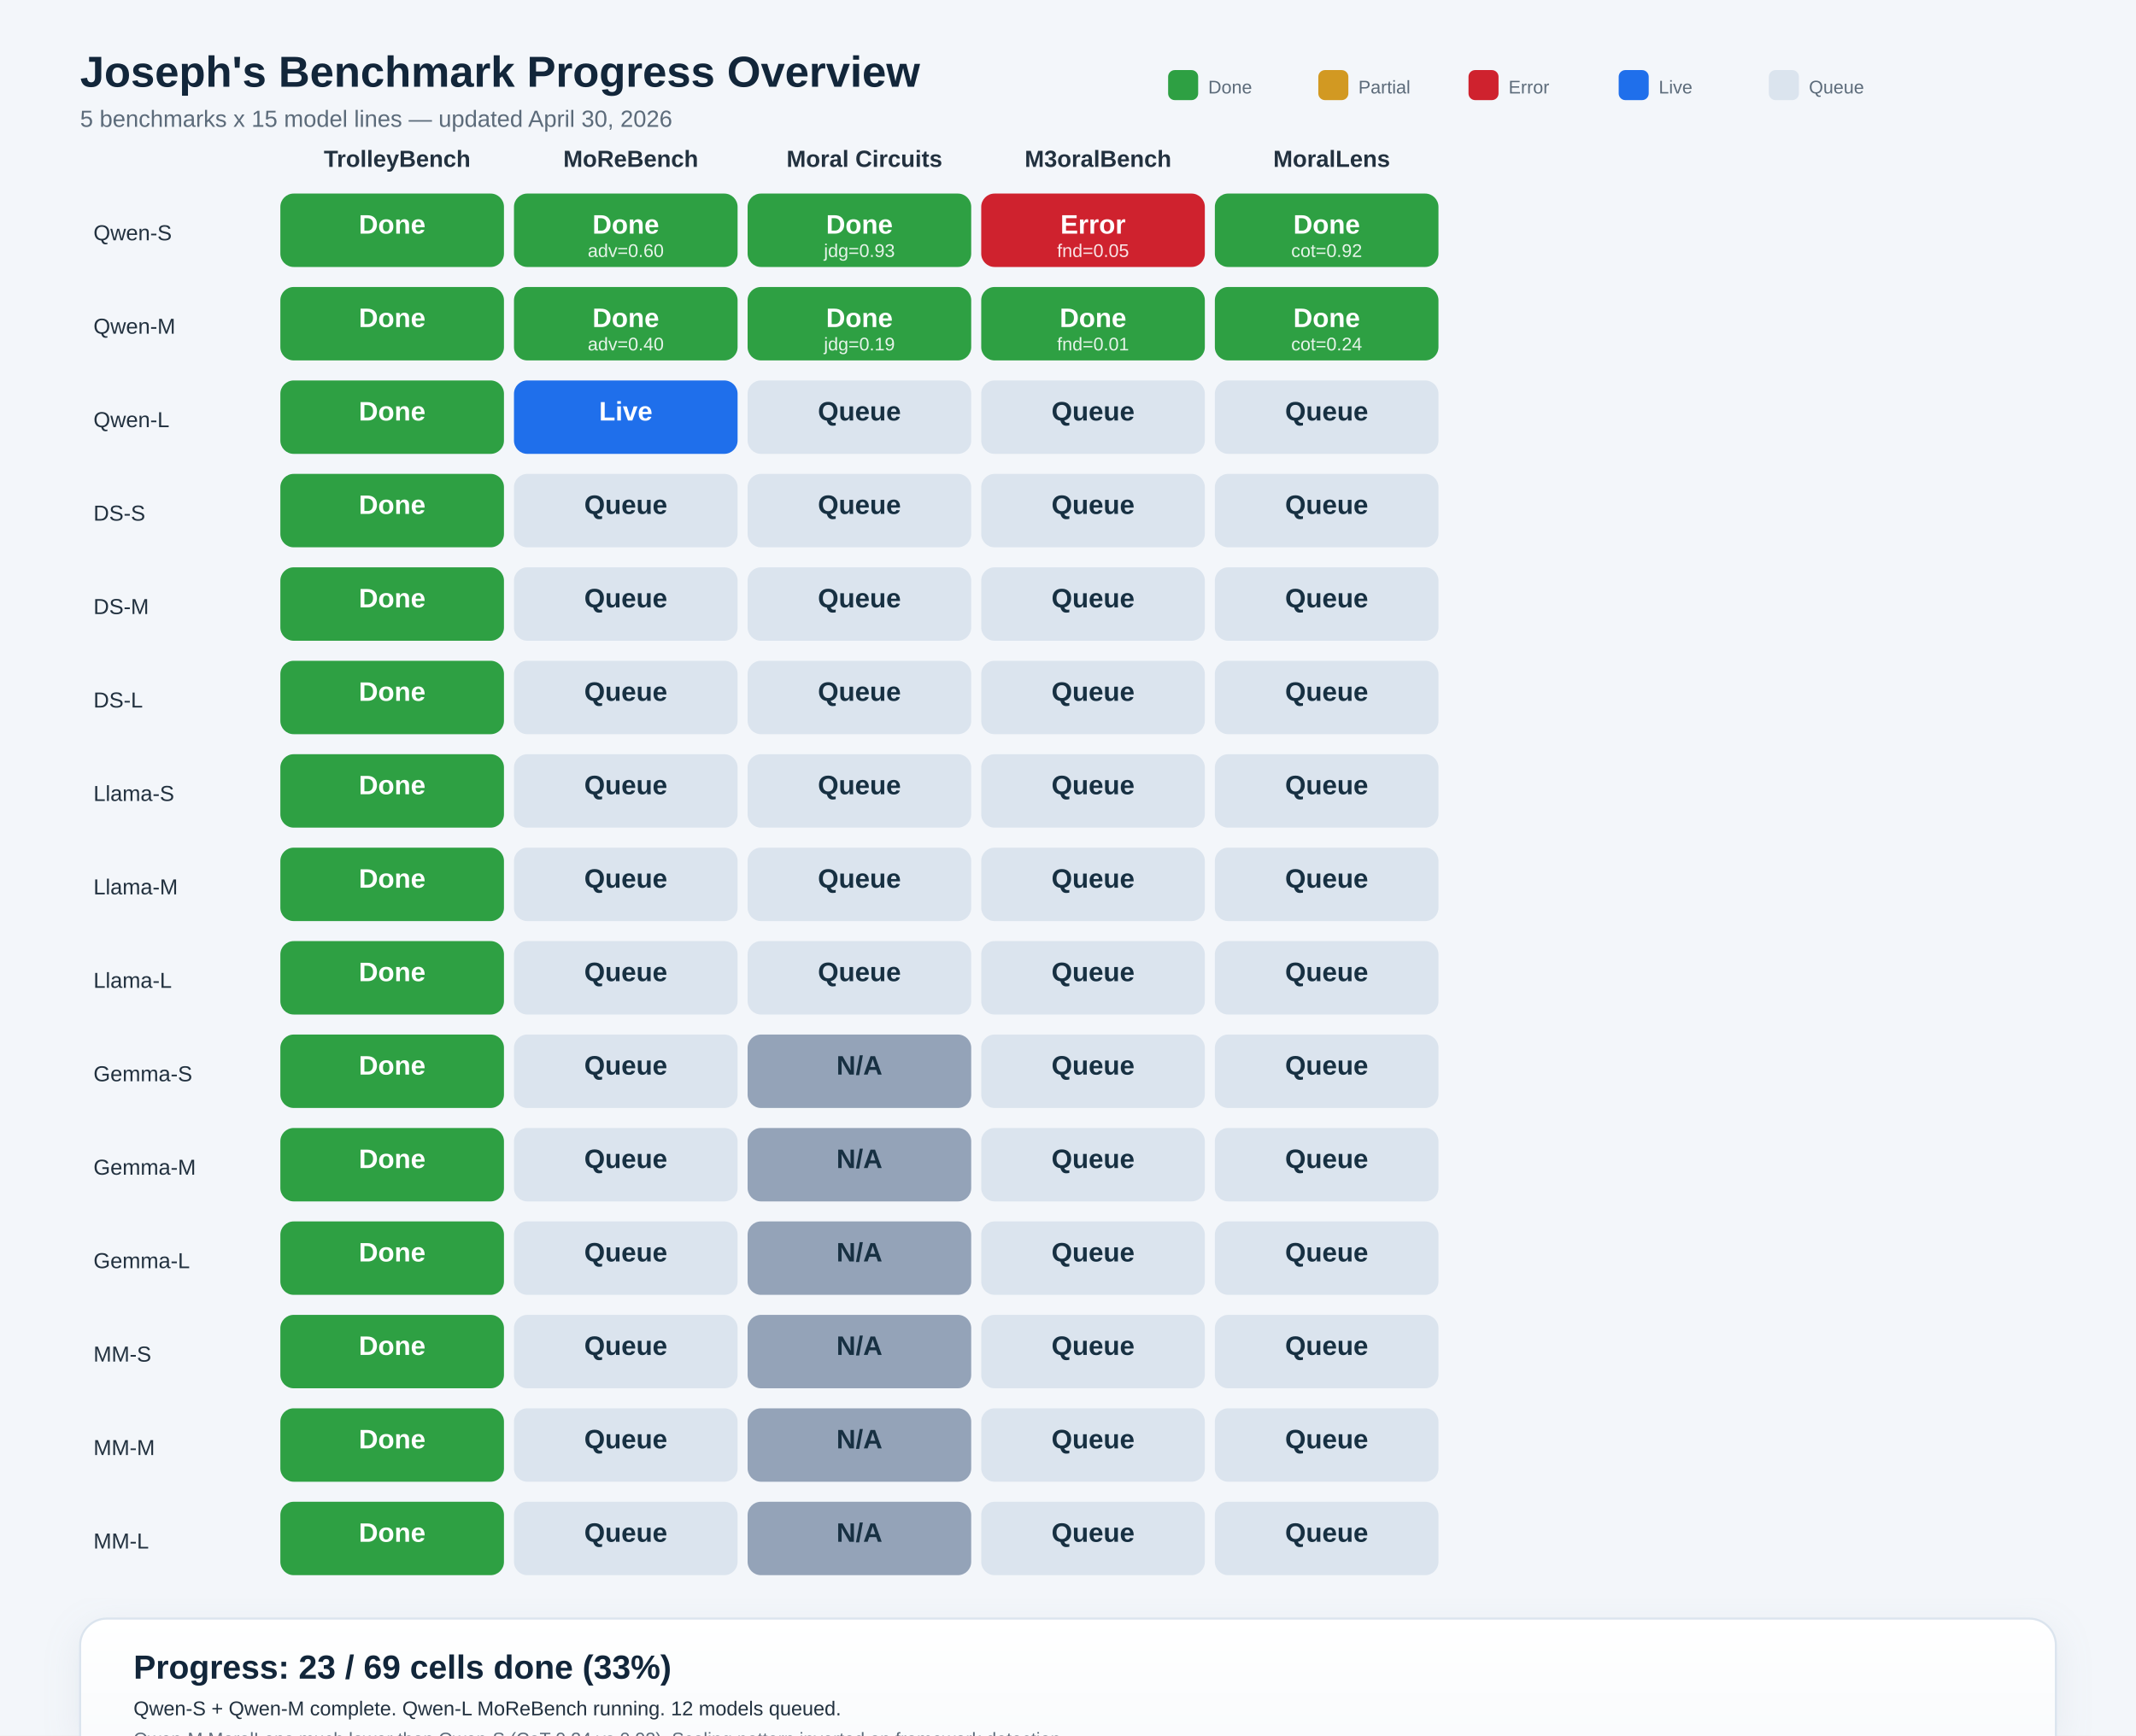
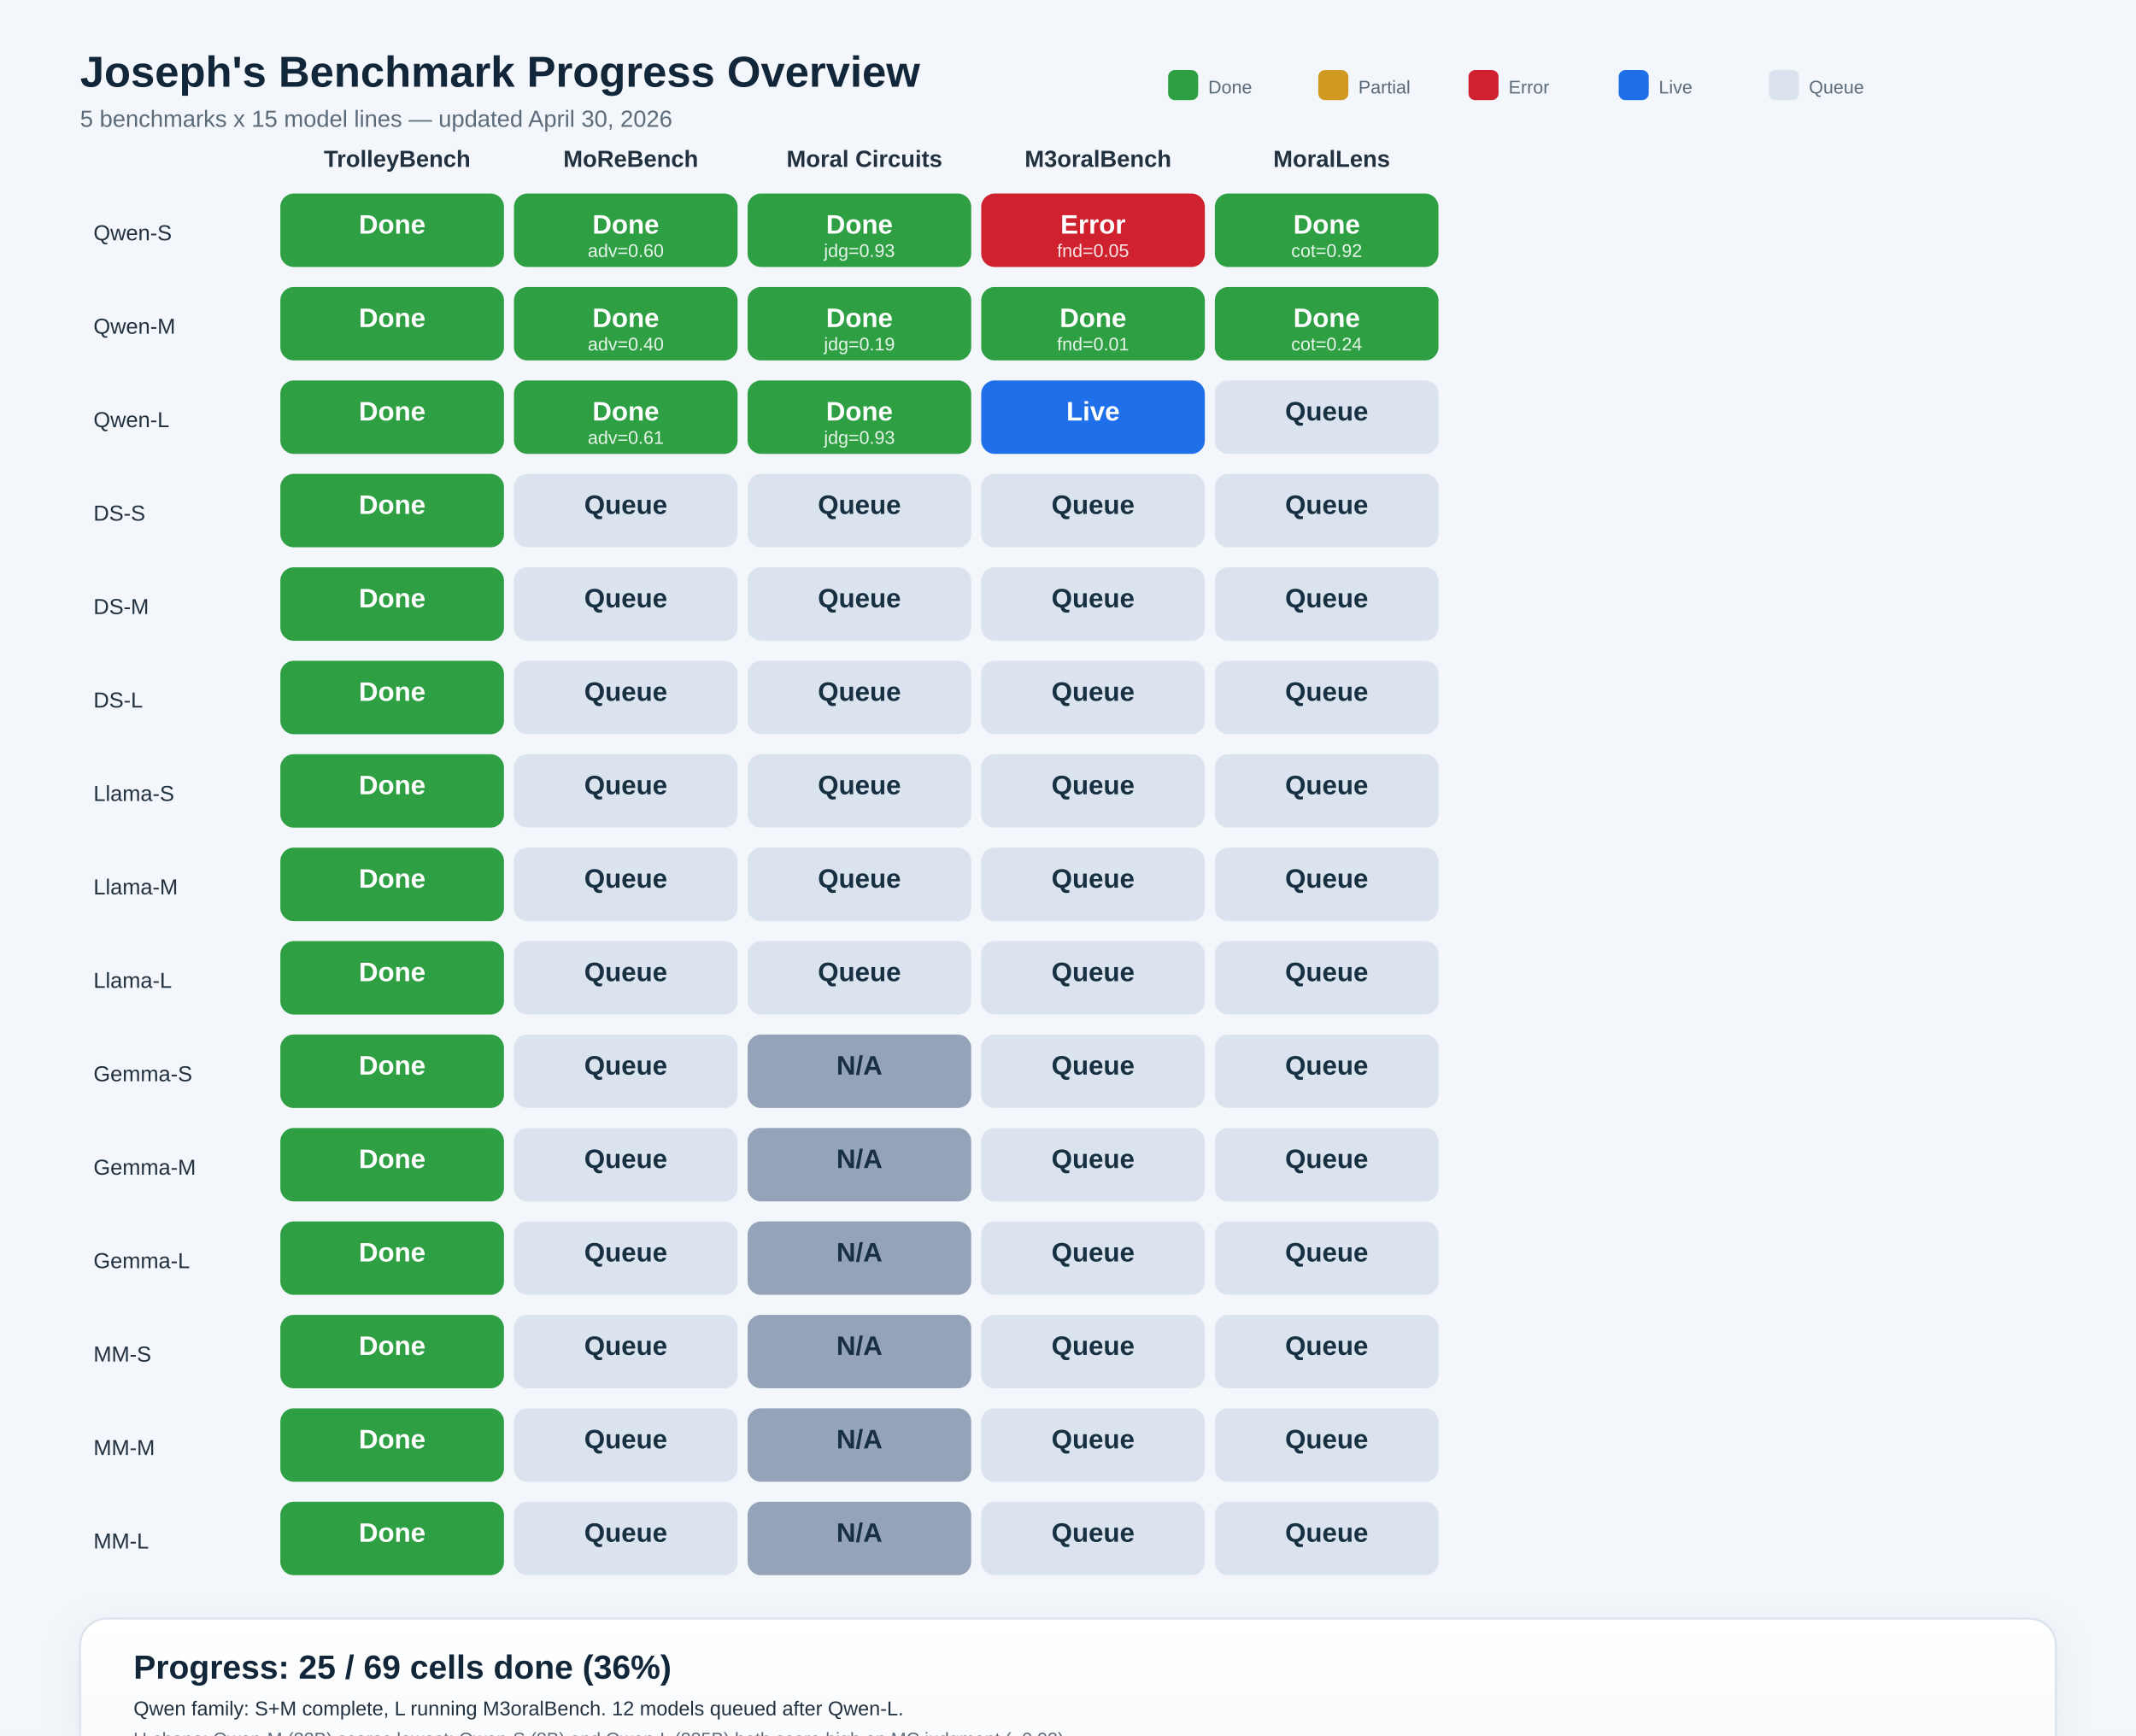
<svg xmlns="http://www.w3.org/2000/svg" width="1280" height="1040" viewBox="0 0 1280 1040" role="img">
  <defs>
    <linearGradient id="panelGradient" x1="0" x2="0" y1="0" y2="1">
      <stop offset="0%" stop-color="#ffffff" />
      <stop offset="100%" stop-color="#f8fafc" />
    </linearGradient>
    <pattern id="diagonalHatch" width="8" height="8" patternUnits="userSpaceOnUse" patternTransform="rotate(45)">
      <line x1="0" y1="0" x2="0" y2="8" stroke="#cdd6e1" stroke-width="3" />
    </pattern>
    <filter id="softShadow" x="-20%" y="-20%" width="140%" height="140%">
      <feDropShadow dx="0" dy="6" stdDeviation="10" flood-color="#9fb0c2" flood-opacity="0.18" />
    </filter>
    <style>
.canvas { fill: #f3f6fa; }
.title { font: 700 26px 'IBM Plex Sans', 'Helvetica Neue', Arial, sans-serif; fill: #12263a; }
.subtitle { font: 400 14px 'IBM Plex Sans', 'Helvetica Neue', Arial, sans-serif; fill: #5c6b7a; }
.axis { font: 600 14px 'IBM Plex Sans', 'Helvetica Neue', Arial, sans-serif; fill: #22313f; }
.label { font: 500 13px 'IBM Plex Sans', 'Helvetica Neue', Arial, sans-serif; fill: #22313f; }
.metric { font: 700 20px 'IBM Plex Sans', 'Helvetica Neue', Arial, sans-serif; fill: #12263a; }
.celltext { font: 700 16px 'IBM Plex Sans', 'Helvetica Neue', Arial, sans-serif; fill: #ffffff; }
.celltext-dark { font: 700 16px 'IBM Plex Sans', 'Helvetica Neue', Arial, sans-serif; fill: #173042; }
.cellsub { font: 500 11px 'IBM Plex Sans', 'Helvetica Neue', Arial, sans-serif; fill: rgba(255,255,255,0.88); }
.cellsub-dark { font: 600 11px 'IBM Plex Sans', 'Helvetica Neue', Arial, sans-serif; fill: #385062; }
.body { font: 500 12px 'IBM Plex Sans', 'Helvetica Neue', Arial, sans-serif; fill: #22313f; }
.small { font: 500 11px 'IBM Plex Sans', 'Helvetica Neue', Arial, sans-serif; fill: #5c6b7a; }
.tiny { font: 600 10px 'IBM Plex Sans', 'Helvetica Neue', Arial, sans-serif; fill: #6b7c8f; letter-spacing: 0.04em; }
.grid { fill: #ffffff; stroke: #d7dee6; stroke-width: 1.25; }
.panel { fill: url(#panelGradient); stroke: #dbe4ee; stroke-width: 1.25; filter: url(#softShadow); }
.subpanel { fill: #ffffff; stroke: #e2e8f0; stroke-width: 1; }
.legend-card { fill: #ffffff; stroke: #dbe4ee; stroke-width: 1; }
.guide { stroke: #d7dee6; stroke-width: 1; stroke-dasharray: 4 6; }
.baseline { stroke: #aab7c6; stroke-width: 1.1; }
.muted-cell { fill: #eef2f7; stroke: #d7dee6; stroke-width: 1; }
.muted-bar { fill: #ecf1f6; stroke: #d7dee6; stroke-width: 1; }
.outline { stroke: rgba(255,255,255,0.9); stroke-width: 1; }
</style>
  </defs>
  <rect class="canvas" width="1280" height="1040" rx="0" />
  <text class="title" x="48" y="52">Joseph's Benchmark Progress Overview</text>
  <text class="subtitle" x="48" y="76">5 benchmarks x 15 model lines — updated April 30, 2026</text>
  <rect x="700" y="42" width="18" height="18" rx="4" fill="#2ea043" />
  <text class="small" x="724" y="56">Done</text>
  <rect x="790" y="42" width="18" height="18" rx="4" fill="#d29922" />
  <text class="small" x="814" y="56">Partial</text>
  <rect x="880" y="42" width="18" height="18" rx="4" fill="#cf222e" />
  <text class="small" x="904" y="56">Error</text>
  <rect x="970" y="42" width="18" height="18" rx="4" fill="#1f6feb" />
  <text class="small" x="994" y="56">Live</text>
  <rect x="1060" y="42" width="18" height="18" rx="4" fill="#dbe4ee" />
  <text class="small" x="1084" y="56">Queue</text>
  <text class="axis" x="238" y="100" text-anchor="middle">TrolleyBench</text>
  <text class="axis" x="378" y="100" text-anchor="middle">MoReBench</text>
  <text class="axis" x="518" y="100" text-anchor="middle">Moral Circuits</text>
  <text class="axis" x="658" y="100" text-anchor="middle">M3oralBench</text>
  <text class="axis" x="798" y="100" text-anchor="middle">MoralLens</text>
  <text class="label" x="56" y="144">Qwen-S</text>
  <rect x="168" y="116" width="134" height="44" rx="8" fill="#2ea043" />
  <text class="celltext" x="235" y="140" text-anchor="middle">Done</text>
  <rect x="308" y="116" width="134" height="44" rx="8" fill="#2ea043" />
  <text class="celltext" x="375" y="140" text-anchor="middle">Done</text>
  <text class="cellsub" x="375" y="154" text-anchor="middle">adv=0.60</text>
  <rect x="448" y="116" width="134" height="44" rx="8" fill="#2ea043" />
  <text class="celltext" x="515" y="140" text-anchor="middle">Done</text>
  <text class="cellsub" x="515" y="154" text-anchor="middle">jdg=0.93</text>
  <rect x="588" y="116" width="134" height="44" rx="8" fill="#cf222e" />
  <text class="celltext" x="655" y="140" text-anchor="middle">Error</text>
  <text class="cellsub" x="655" y="154" text-anchor="middle">fnd=0.05</text>
  <rect x="728" y="116" width="134" height="44" rx="8" fill="#2ea043" />
  <text class="celltext" x="795" y="140" text-anchor="middle">Done</text>
  <text class="cellsub" x="795" y="154" text-anchor="middle">cot=0.92</text>
  <text class="label" x="56" y="200">Qwen-M</text>
  <rect x="168" y="172" width="134" height="44" rx="8" fill="#2ea043" />
  <text class="celltext" x="235" y="196" text-anchor="middle">Done</text>
  <rect x="308" y="172" width="134" height="44" rx="8" fill="#2ea043" />
  <text class="celltext" x="375" y="196" text-anchor="middle">Done</text>
  <text class="cellsub" x="375" y="210" text-anchor="middle">adv=0.40</text>
  <rect x="448" y="172" width="134" height="44" rx="8" fill="#2ea043" />
  <text class="celltext" x="515" y="196" text-anchor="middle">Done</text>
  <text class="cellsub" x="515" y="210" text-anchor="middle">jdg=0.19</text>
  <rect x="588" y="172" width="134" height="44" rx="8" fill="#2ea043" />
  <text class="celltext" x="655" y="196" text-anchor="middle">Done</text>
  <text class="cellsub" x="655" y="210" text-anchor="middle">fnd=0.01</text>
  <rect x="728" y="172" width="134" height="44" rx="8" fill="#2ea043" />
  <text class="celltext" x="795" y="196" text-anchor="middle">Done</text>
  <text class="cellsub" x="795" y="210" text-anchor="middle">cot=0.24</text>
  <text class="label" x="56" y="256">Qwen-L</text>
  <rect x="168" y="228" width="134" height="44" rx="8" fill="#2ea043" />
  <text class="celltext" x="235" y="252" text-anchor="middle">Done</text>
-   <rect x="308" y="228" width="134" height="44" rx="8" fill="#1f6feb" />
-   <text class="celltext" x="375" y="252" text-anchor="middle">Live</text>
-   <rect x="448" y="228" width="134" height="44" rx="8" fill="#dbe4ee" />
-   <text class="celltext-dark" x="515" y="252" text-anchor="middle">Queue</text>
-   <rect x="588" y="228" width="134" height="44" rx="8" fill="#dbe4ee" />
-   <text class="celltext-dark" x="655" y="252" text-anchor="middle">Queue</text>
+   <rect x="308" y="228" width="134" height="44" rx="8" fill="#2ea043" />
+   <text class="celltext" x="375" y="252" text-anchor="middle">Done</text>
+   <text class="cellsub" x="375" y="266" text-anchor="middle">adv=0.61</text>
+   <rect x="448" y="228" width="134" height="44" rx="8" fill="#2ea043" />
+   <text class="celltext" x="515" y="252" text-anchor="middle">Done</text>
+   <text class="cellsub" x="515" y="266" text-anchor="middle">jdg=0.93</text>
+   <rect x="588" y="228" width="134" height="44" rx="8" fill="#1f6feb" />
+   <text class="celltext" x="655" y="252" text-anchor="middle">Live</text>
  <rect x="728" y="228" width="134" height="44" rx="8" fill="#dbe4ee" />
  <text class="celltext-dark" x="795" y="252" text-anchor="middle">Queue</text>
  <text class="label" x="56" y="312">DS-S</text>
  <rect x="168" y="284" width="134" height="44" rx="8" fill="#2ea043" />
  <text class="celltext" x="235" y="308" text-anchor="middle">Done</text>
  <rect x="308" y="284" width="134" height="44" rx="8" fill="#dbe4ee" />
  <text class="celltext-dark" x="375" y="308" text-anchor="middle">Queue</text>
  <rect x="448" y="284" width="134" height="44" rx="8" fill="#dbe4ee" />
  <text class="celltext-dark" x="515" y="308" text-anchor="middle">Queue</text>
  <rect x="588" y="284" width="134" height="44" rx="8" fill="#dbe4ee" />
  <text class="celltext-dark" x="655" y="308" text-anchor="middle">Queue</text>
  <rect x="728" y="284" width="134" height="44" rx="8" fill="#dbe4ee" />
  <text class="celltext-dark" x="795" y="308" text-anchor="middle">Queue</text>
  <text class="label" x="56" y="368">DS-M</text>
  <rect x="168" y="340" width="134" height="44" rx="8" fill="#2ea043" />
  <text class="celltext" x="235" y="364" text-anchor="middle">Done</text>
  <rect x="308" y="340" width="134" height="44" rx="8" fill="#dbe4ee" />
  <text class="celltext-dark" x="375" y="364" text-anchor="middle">Queue</text>
  <rect x="448" y="340" width="134" height="44" rx="8" fill="#dbe4ee" />
  <text class="celltext-dark" x="515" y="364" text-anchor="middle">Queue</text>
  <rect x="588" y="340" width="134" height="44" rx="8" fill="#dbe4ee" />
  <text class="celltext-dark" x="655" y="364" text-anchor="middle">Queue</text>
  <rect x="728" y="340" width="134" height="44" rx="8" fill="#dbe4ee" />
  <text class="celltext-dark" x="795" y="364" text-anchor="middle">Queue</text>
  <text class="label" x="56" y="424">DS-L</text>
  <rect x="168" y="396" width="134" height="44" rx="8" fill="#2ea043" />
  <text class="celltext" x="235" y="420" text-anchor="middle">Done</text>
  <rect x="308" y="396" width="134" height="44" rx="8" fill="#dbe4ee" />
  <text class="celltext-dark" x="375" y="420" text-anchor="middle">Queue</text>
  <rect x="448" y="396" width="134" height="44" rx="8" fill="#dbe4ee" />
  <text class="celltext-dark" x="515" y="420" text-anchor="middle">Queue</text>
  <rect x="588" y="396" width="134" height="44" rx="8" fill="#dbe4ee" />
  <text class="celltext-dark" x="655" y="420" text-anchor="middle">Queue</text>
  <rect x="728" y="396" width="134" height="44" rx="8" fill="#dbe4ee" />
  <text class="celltext-dark" x="795" y="420" text-anchor="middle">Queue</text>
  <text class="label" x="56" y="480">Llama-S</text>
  <rect x="168" y="452" width="134" height="44" rx="8" fill="#2ea043" />
  <text class="celltext" x="235" y="476" text-anchor="middle">Done</text>
  <rect x="308" y="452" width="134" height="44" rx="8" fill="#dbe4ee" />
  <text class="celltext-dark" x="375" y="476" text-anchor="middle">Queue</text>
  <rect x="448" y="452" width="134" height="44" rx="8" fill="#dbe4ee" />
  <text class="celltext-dark" x="515" y="476" text-anchor="middle">Queue</text>
  <rect x="588" y="452" width="134" height="44" rx="8" fill="#dbe4ee" />
  <text class="celltext-dark" x="655" y="476" text-anchor="middle">Queue</text>
  <rect x="728" y="452" width="134" height="44" rx="8" fill="#dbe4ee" />
  <text class="celltext-dark" x="795" y="476" text-anchor="middle">Queue</text>
  <text class="label" x="56" y="536">Llama-M</text>
  <rect x="168" y="508" width="134" height="44" rx="8" fill="#2ea043" />
  <text class="celltext" x="235" y="532" text-anchor="middle">Done</text>
  <rect x="308" y="508" width="134" height="44" rx="8" fill="#dbe4ee" />
  <text class="celltext-dark" x="375" y="532" text-anchor="middle">Queue</text>
  <rect x="448" y="508" width="134" height="44" rx="8" fill="#dbe4ee" />
  <text class="celltext-dark" x="515" y="532" text-anchor="middle">Queue</text>
  <rect x="588" y="508" width="134" height="44" rx="8" fill="#dbe4ee" />
  <text class="celltext-dark" x="655" y="532" text-anchor="middle">Queue</text>
  <rect x="728" y="508" width="134" height="44" rx="8" fill="#dbe4ee" />
  <text class="celltext-dark" x="795" y="532" text-anchor="middle">Queue</text>
  <text class="label" x="56" y="592">Llama-L</text>
  <rect x="168" y="564" width="134" height="44" rx="8" fill="#2ea043" />
  <text class="celltext" x="235" y="588" text-anchor="middle">Done</text>
  <rect x="308" y="564" width="134" height="44" rx="8" fill="#dbe4ee" />
  <text class="celltext-dark" x="375" y="588" text-anchor="middle">Queue</text>
  <rect x="448" y="564" width="134" height="44" rx="8" fill="#dbe4ee" />
  <text class="celltext-dark" x="515" y="588" text-anchor="middle">Queue</text>
  <rect x="588" y="564" width="134" height="44" rx="8" fill="#dbe4ee" />
  <text class="celltext-dark" x="655" y="588" text-anchor="middle">Queue</text>
  <rect x="728" y="564" width="134" height="44" rx="8" fill="#dbe4ee" />
  <text class="celltext-dark" x="795" y="588" text-anchor="middle">Queue</text>
  <text class="label" x="56" y="648">Gemma-S</text>
  <rect x="168" y="620" width="134" height="44" rx="8" fill="#2ea043" />
  <text class="celltext" x="235" y="644" text-anchor="middle">Done</text>
  <rect x="308" y="620" width="134" height="44" rx="8" fill="#dbe4ee" />
  <text class="celltext-dark" x="375" y="644" text-anchor="middle">Queue</text>
  <rect x="448" y="620" width="134" height="44" rx="8" fill="#94a3b8" />
  <text class="celltext-dark" x="515" y="644" text-anchor="middle">N/A</text>
  <rect x="588" y="620" width="134" height="44" rx="8" fill="#dbe4ee" />
  <text class="celltext-dark" x="655" y="644" text-anchor="middle">Queue</text>
  <rect x="728" y="620" width="134" height="44" rx="8" fill="#dbe4ee" />
  <text class="celltext-dark" x="795" y="644" text-anchor="middle">Queue</text>
  <text class="label" x="56" y="704">Gemma-M</text>
  <rect x="168" y="676" width="134" height="44" rx="8" fill="#2ea043" />
  <text class="celltext" x="235" y="700" text-anchor="middle">Done</text>
  <rect x="308" y="676" width="134" height="44" rx="8" fill="#dbe4ee" />
  <text class="celltext-dark" x="375" y="700" text-anchor="middle">Queue</text>
  <rect x="448" y="676" width="134" height="44" rx="8" fill="#94a3b8" />
  <text class="celltext-dark" x="515" y="700" text-anchor="middle">N/A</text>
  <rect x="588" y="676" width="134" height="44" rx="8" fill="#dbe4ee" />
  <text class="celltext-dark" x="655" y="700" text-anchor="middle">Queue</text>
  <rect x="728" y="676" width="134" height="44" rx="8" fill="#dbe4ee" />
  <text class="celltext-dark" x="795" y="700" text-anchor="middle">Queue</text>
  <text class="label" x="56" y="760">Gemma-L</text>
  <rect x="168" y="732" width="134" height="44" rx="8" fill="#2ea043" />
  <text class="celltext" x="235" y="756" text-anchor="middle">Done</text>
  <rect x="308" y="732" width="134" height="44" rx="8" fill="#dbe4ee" />
  <text class="celltext-dark" x="375" y="756" text-anchor="middle">Queue</text>
  <rect x="448" y="732" width="134" height="44" rx="8" fill="#94a3b8" />
  <text class="celltext-dark" x="515" y="756" text-anchor="middle">N/A</text>
  <rect x="588" y="732" width="134" height="44" rx="8" fill="#dbe4ee" />
  <text class="celltext-dark" x="655" y="756" text-anchor="middle">Queue</text>
  <rect x="728" y="732" width="134" height="44" rx="8" fill="#dbe4ee" />
  <text class="celltext-dark" x="795" y="756" text-anchor="middle">Queue</text>
  <text class="label" x="56" y="816">MM-S</text>
  <rect x="168" y="788" width="134" height="44" rx="8" fill="#2ea043" />
  <text class="celltext" x="235" y="812" text-anchor="middle">Done</text>
  <rect x="308" y="788" width="134" height="44" rx="8" fill="#dbe4ee" />
  <text class="celltext-dark" x="375" y="812" text-anchor="middle">Queue</text>
  <rect x="448" y="788" width="134" height="44" rx="8" fill="#94a3b8" />
  <text class="celltext-dark" x="515" y="812" text-anchor="middle">N/A</text>
  <rect x="588" y="788" width="134" height="44" rx="8" fill="#dbe4ee" />
  <text class="celltext-dark" x="655" y="812" text-anchor="middle">Queue</text>
  <rect x="728" y="788" width="134" height="44" rx="8" fill="#dbe4ee" />
  <text class="celltext-dark" x="795" y="812" text-anchor="middle">Queue</text>
  <text class="label" x="56" y="872">MM-M</text>
  <rect x="168" y="844" width="134" height="44" rx="8" fill="#2ea043" />
  <text class="celltext" x="235" y="868" text-anchor="middle">Done</text>
  <rect x="308" y="844" width="134" height="44" rx="8" fill="#dbe4ee" />
  <text class="celltext-dark" x="375" y="868" text-anchor="middle">Queue</text>
  <rect x="448" y="844" width="134" height="44" rx="8" fill="#94a3b8" />
  <text class="celltext-dark" x="515" y="868" text-anchor="middle">N/A</text>
  <rect x="588" y="844" width="134" height="44" rx="8" fill="#dbe4ee" />
  <text class="celltext-dark" x="655" y="868" text-anchor="middle">Queue</text>
  <rect x="728" y="844" width="134" height="44" rx="8" fill="#dbe4ee" />
  <text class="celltext-dark" x="795" y="868" text-anchor="middle">Queue</text>
  <text class="label" x="56" y="928">MM-L</text>
  <rect x="168" y="900" width="134" height="44" rx="8" fill="#2ea043" />
  <text class="celltext" x="235" y="924" text-anchor="middle">Done</text>
  <rect x="308" y="900" width="134" height="44" rx="8" fill="#dbe4ee" />
  <text class="celltext-dark" x="375" y="924" text-anchor="middle">Queue</text>
  <rect x="448" y="900" width="134" height="44" rx="8" fill="#94a3b8" />
  <text class="celltext-dark" x="515" y="924" text-anchor="middle">N/A</text>
  <rect x="588" y="900" width="134" height="44" rx="8" fill="#dbe4ee" />
  <text class="celltext-dark" x="655" y="924" text-anchor="middle">Queue</text>
  <rect x="728" y="900" width="134" height="44" rx="8" fill="#dbe4ee" />
  <text class="celltext-dark" x="795" y="924" text-anchor="middle">Queue</text>
  <rect class="panel" x="48" y="970" width="1184" height="90" rx="16" />
-   <text class="metric" x="80" y="1006">Progress: 23 / 69 cells done (33%)</text>
-   <text class="body" x="80" y="1028">Qwen-S + Qwen-M complete. Qwen-L MoReBench running. 12 models queued.</text>
-   <text class="small" x="80" y="1046">Qwen-M MoralLens much lower than Qwen-S (CoT 0.24 vs 0.92). Scaling pattern inverted on framework detection.</text>
+   <text class="metric" x="80" y="1006">Progress: 25 / 69 cells done (36%)</text>
+   <text class="body" x="80" y="1028">Qwen family: S+M complete, L running M3oralBench. 12 models queued after Qwen-L.</text>
+   <text class="small" x="80" y="1046">U-shape: Qwen-M (32B) scores lowest; Qwen-S (8B) and Qwen-L (235B) both score high on MC judgment (~0.93).</text>
</svg>
